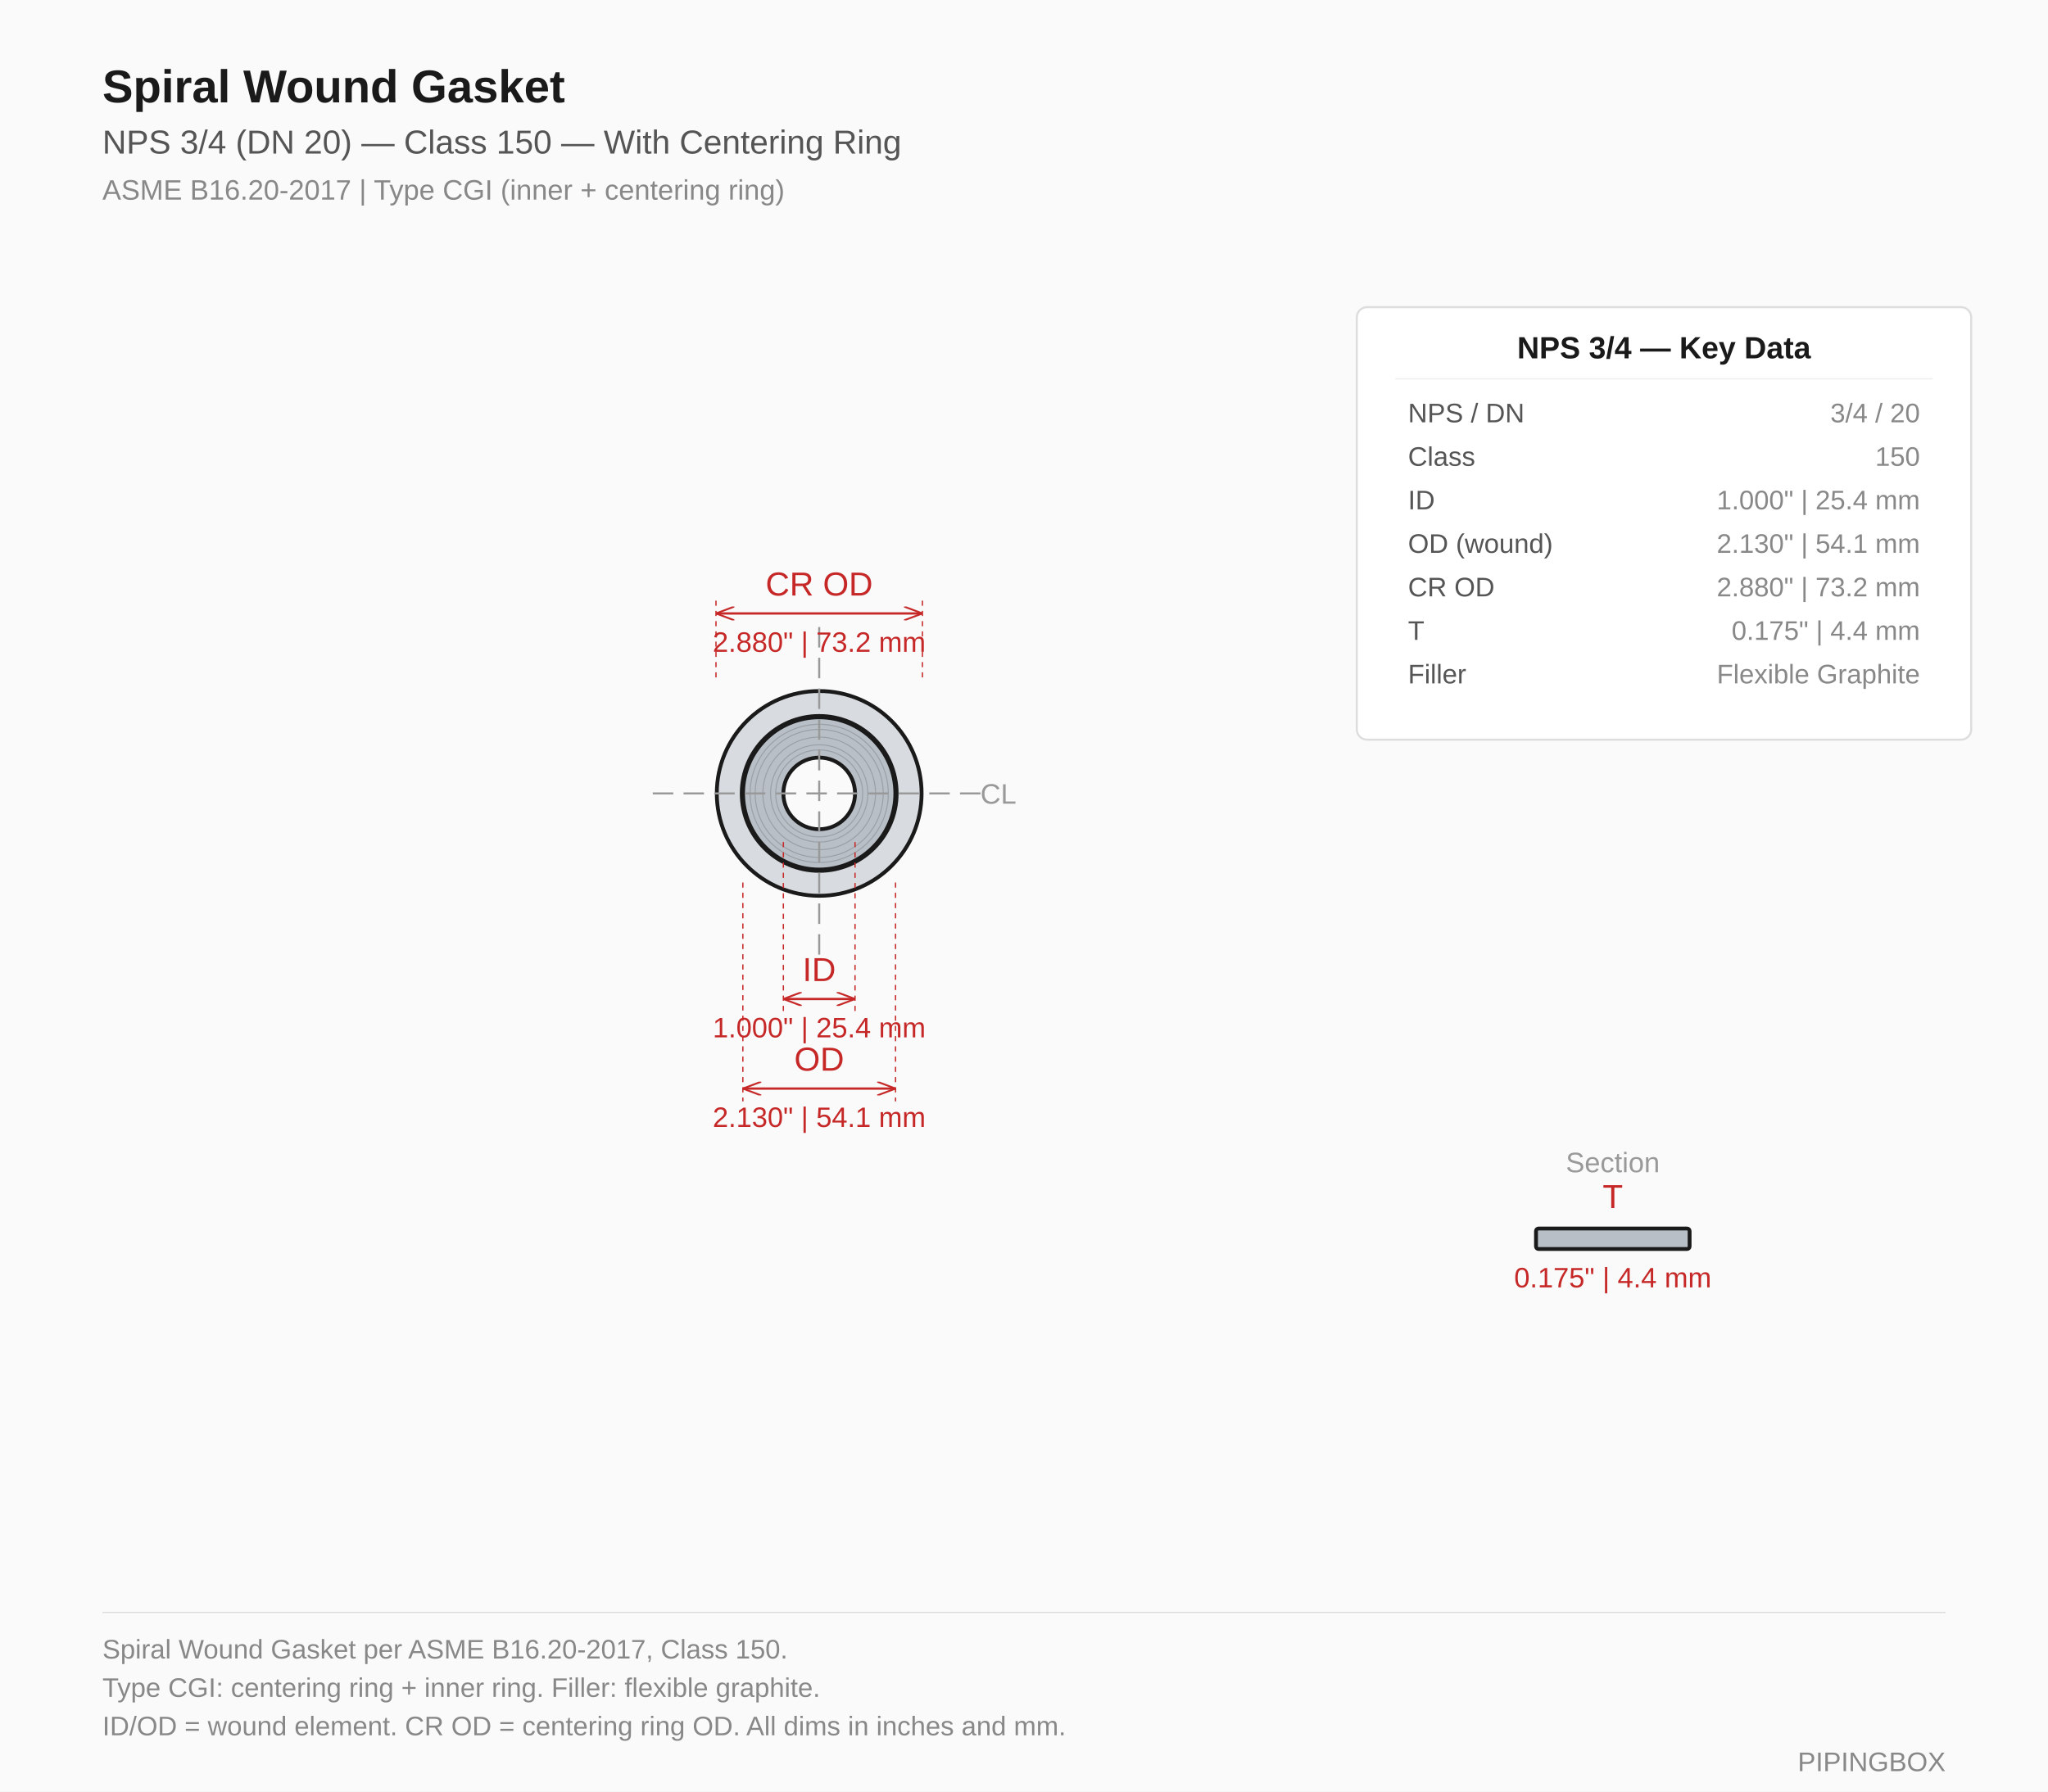
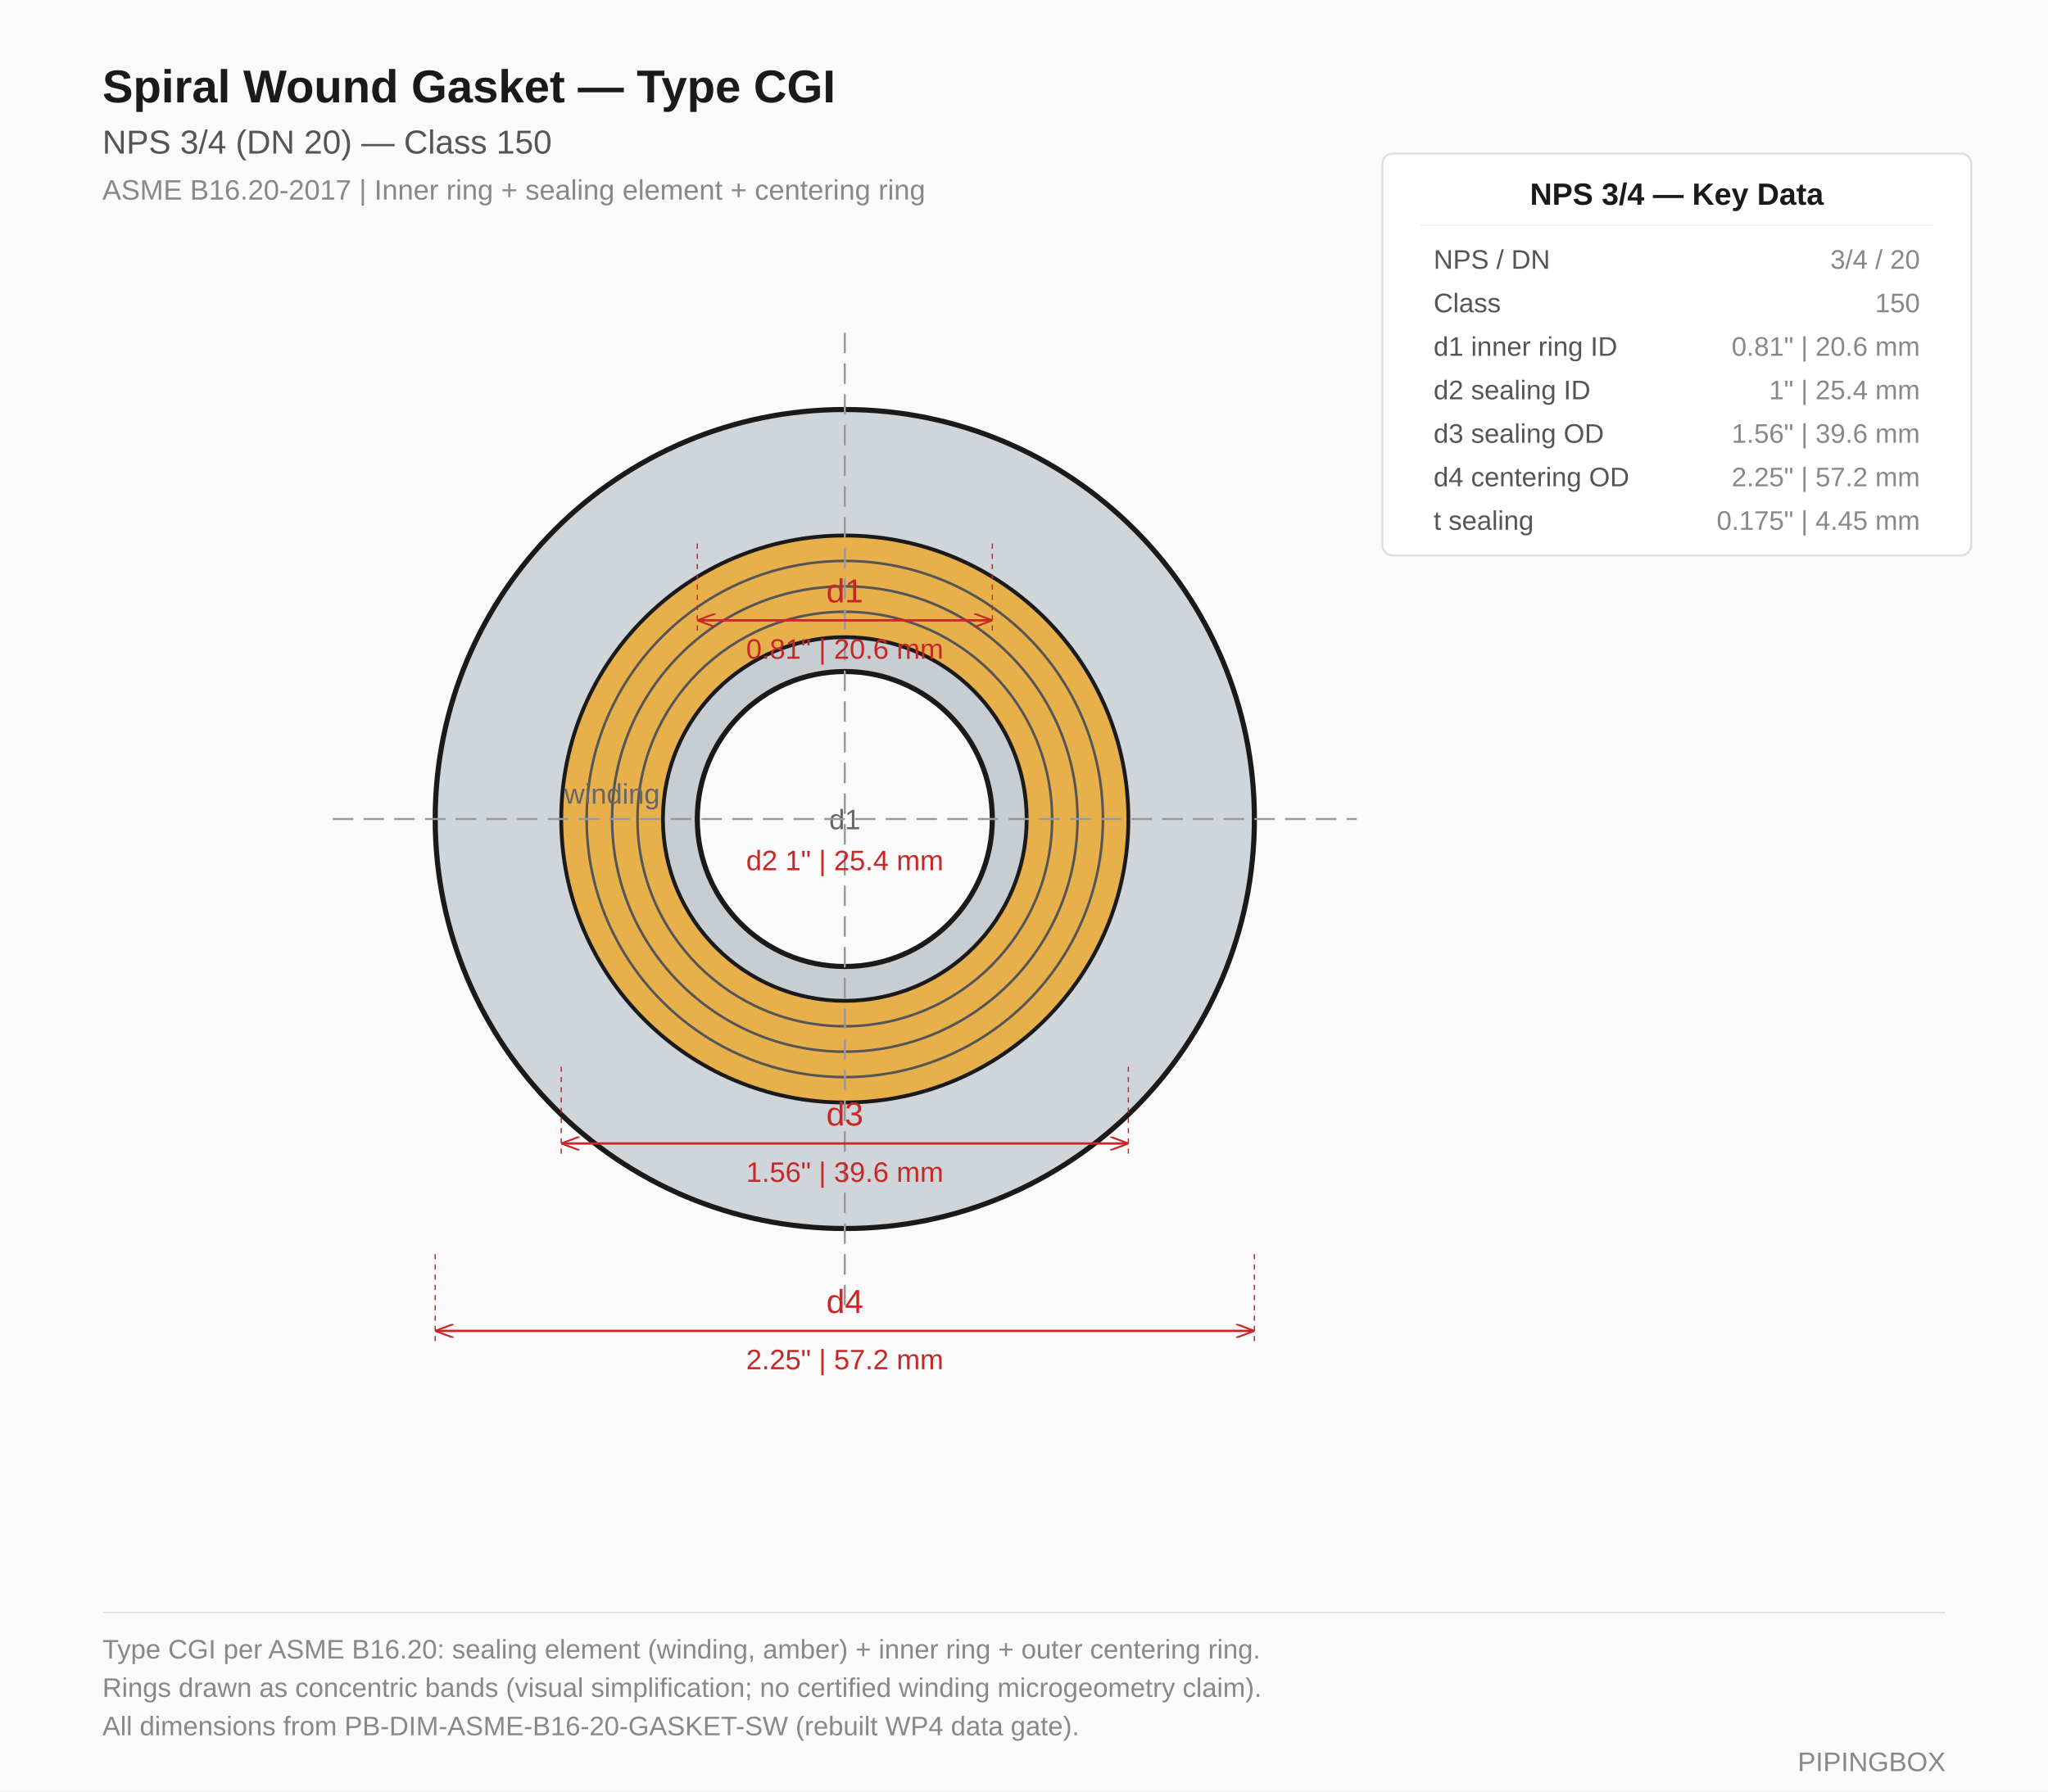
<svg xmlns="http://www.w3.org/2000/svg" viewBox="0 0 800 700" width="800" height="700">
  <defs>
    <style>
    .profile{stroke:#1a1a1a;stroke-width:2;fill:#e2e5e8}
-     .bore{stroke:#555;stroke-width:1;fill:none;stroke-dasharray:4 2}
+     .profile2{stroke:#1a1a1a;stroke-width:1.6;fill:#d0d5da}
+     .winding{stroke:#555;stroke-width:1;fill:none}
    .centerline{stroke:#999;stroke-width:.8;stroke-dasharray:8 4;fill:none}
    .dim-line{stroke:#c62828;stroke-width:.9;fill:none}
    .dim-text{font-family:'Segoe UI',Arial,sans-serif;font-size:13px;fill:#c62828;text-anchor:middle}
    .dim-sub{font-family:'Segoe UI',Arial,sans-serif;font-size:11px;fill:#c62828;text-anchor:middle}
    .title{font-family:'Segoe UI',Arial,sans-serif;font-size:18px;font-weight:600;fill:#1a1a1a}
    .subtitle{font-family:'Segoe UI',Arial,sans-serif;font-size:13px;fill:#555}
    .std-ref{font-family:'Segoe UI',Arial,sans-serif;font-size:11px;fill:#888}
    .note{font-family:'Segoe UI',Arial,sans-serif;font-size:10.5px;fill:#888}
-     .label{font-family:'Segoe UI',Arial,sans-serif;font-size:11px;fill:#999;text-anchor:middle}
+     .label{font-family:'Segoe UI',Arial,sans-serif;font-size:11px;fill:#666;text-anchor:middle}
    .tbl-hdr{font-family:'Segoe UI',Arial,sans-serif;font-size:12px;fill:#1a1a1a;font-weight:600;text-anchor:middle}
    .tbl-key{font-family:'Segoe UI',Arial,sans-serif;font-size:10.5px;fill:#555;text-anchor:start}
    .tbl-val{font-family:'Segoe UI',Arial,sans-serif;font-size:10.5px;fill:#888;text-anchor:end}
  </style>
    <marker id="as" markerWidth="8" markerHeight="6" refX="0" refY="3" orient="auto">
      <path d="M8,0 L0,3 L8,6" fill="none" stroke="#c62828" stroke-width=".8" />
    </marker>
    <marker id="ae" markerWidth="8" markerHeight="6" refX="8" refY="3" orient="auto">
      <path d="M0,0 L8,3 L0,6" fill="none" stroke="#c62828" stroke-width=".8" />
    </marker>
  </defs>
  <rect width="800" height="700" fill="#fafafa" />
-   <text x="40" y="40" class="title">Spiral Wound Gasket</text>
-   <text x="40" y="60" class="subtitle">NPS 3/4 (DN 20) — Class 150 — With Centering Ring</text>
-   <text x="40" y="78" class="std-ref">ASME B16.20-2017 | Type CGI (inner + centering ring)</text>
-   <circle cx="320" cy="310" r="40" fill="#d8dce0" stroke="#1a1a1a" stroke-width="1.5" />
-   <circle cx="320" cy="310" r="30" fill="#b8bfc6" stroke="#1a1a1a" stroke-width="2" />
-   <circle cx="320" cy="310" r="14" fill="none" stroke="#9aa0a6" stroke-width=".4" />
-   <circle cx="320" cy="310" r="17" fill="none" stroke="#9aa0a6" stroke-width=".4" />
-   <circle cx="320" cy="310" r="19" fill="none" stroke="#9aa0a6" stroke-width=".4" />
-   <circle cx="320" cy="310" r="22" fill="none" stroke="#9aa0a6" stroke-width=".4" />
-   <circle cx="320" cy="310" r="25" fill="none" stroke="#9aa0a6" stroke-width=".4" />
-   <circle cx="320" cy="310" r="27" fill="none" stroke="#9aa0a6" stroke-width=".4" />
-   <circle cx="320" cy="310" r="14" fill="#fafafa" stroke="#1a1a1a" stroke-width="1.5" />
-   <line x1="255" y1="310" x2="385" y2="310" class="centerline" />
-   <line x1="320" y1="245" x2="320" y2="375" class="centerline" />
-   <text x="390" y="314" class="label" text-anchor="start">CL</text>
-   <line x1="306.0" y1="390.32" x2="334.0" y2="390.32" class="dim-line" marker-start="url(#as)" marker-end="url(#ae)" />
-   <text x="320" y="383.32" class="dim-text">ID</text>
-   <text x="320" y="405.32" class="dim-sub">1.000" | 25.4 mm</text>
-   <line x1="306.0" y1="329.0" x2="306.0" y2="395.32" stroke="#c62828" stroke-width=".5" stroke-dasharray="2 2" />
-   <line x1="334.0" y1="329.0" x2="334.0" y2="395.32" stroke="#c62828" stroke-width=".5" stroke-dasharray="2 2" />
-   <line x1="290.18" y1="425.32" x2="349.82" y2="425.32" class="dim-line" marker-start="url(#as)" marker-end="url(#ae)" />
-   <text x="320" y="418.32" class="dim-text">OD</text>
-   <text x="320" y="440.32" class="dim-sub">2.130" | 54.1 mm</text>
-   <line x1="290.18" y1="344.82" x2="290.18" y2="430.32" stroke="#c62828" stroke-width=".5" stroke-dasharray="2 2" />
-   <line x1="349.82" y1="344.82" x2="349.82" y2="430.32" stroke="#c62828" stroke-width=".5" stroke-dasharray="2 2" />
-   <line x1="279.68" y1="239.68" x2="360.32" y2="239.68" class="dim-line" marker-start="url(#as)" marker-end="url(#ae)" />
-   <text x="320" y="232.68" class="dim-text">CR OD</text>
-   <text x="320" y="254.68" class="dim-sub">2.880" | 73.2 mm</text>
-   <line x1="279.68" y1="264.68" x2="279.68" y2="234.68" stroke="#c62828" stroke-width=".5" stroke-dasharray="2 2" />
-   <line x1="360.32" y1="264.68" x2="360.32" y2="234.68" stroke="#c62828" stroke-width=".5" stroke-dasharray="2 2" />
-   <rect x="600" y="480" width="60" height="8" rx="1" fill="#b8bfc6" stroke="#1a1a1a" stroke-width="1.5" />
-   <text x="630" y="472" class="dim-text">T</text>
-   <text x="630" y="503" class="dim-sub">0.175" | 4.4 mm</text>
-   <text x="630" y="458" class="label">Section</text>
-   <rect x="530" y="120" width="240" height="169" rx="4" fill="white" stroke="#ddd" stroke-width=".8" />
-   <text x="650" y="140" class="tbl-hdr">NPS 3/4 — Key Data</text>
-   <line x1="545" y1="148" x2="755" y2="148" stroke="#eee" stroke-width=".5" />
-   <text x="550" y="165" class="tbl-key">NPS / DN</text>
-   <text x="750" y="165" class="tbl-val">3/4 / 20</text>
-   <text x="550" y="182" class="tbl-key">Class</text>
-   <text x="750" y="182" class="tbl-val">150</text>
-   <text x="550" y="199" class="tbl-key">ID</text>
-   <text x="750" y="199" class="tbl-val">1.000" | 25.4 mm</text>
-   <text x="550" y="216" class="tbl-key">OD (wound)</text>
-   <text x="750" y="216" class="tbl-val">2.130" | 54.1 mm</text>
-   <text x="550" y="233" class="tbl-key">CR OD</text>
-   <text x="750" y="233" class="tbl-val">2.880" | 73.2 mm</text>
-   <text x="550" y="250" class="tbl-key">T</text>
-   <text x="750" y="250" class="tbl-val">0.175" | 4.4 mm</text>
-   <text x="550" y="267" class="tbl-key">Filler</text>
-   <text x="750" y="267" class="tbl-val">Flexible Graphite</text>
+   <text x="40" y="40" class="title">Spiral Wound Gasket — Type CGI</text>
+   <text x="40" y="60" class="subtitle">NPS 3/4 (DN 20) — Class 150</text>
+   <text x="40" y="78" class="std-ref">ASME B16.20-2017 | Inner ring + sealing element + centering ring</text>
+   <circle cx="330" cy="320" r="160" fill="#d0d5da" stroke="#1a1a1a" stroke-width="2" />
+   <circle cx="330" cy="320" r="110.769" fill="#e8b04b" stroke="#1a1a1a" stroke-width="1.5" />
+   <circle cx="330" cy="320" r="80.979" class="winding" />
+   <circle cx="330" cy="320" r="90.909" class="winding" />
+   <circle cx="330" cy="320" r="100.839" class="winding" />
+   <circle cx="330" cy="320" r="71.049" fill="#c8cdd2" stroke="#1a1a1a" stroke-width="1.5" />
+   <circle cx="330" cy="320" r="57.622" fill="#fafafa" stroke="#1a1a1a" stroke-width="2" />
+   <text x="330" y="324" class="label">d1</text>
+   <text x="239.091" y="314" class="label" fill="#7a5410">winding</text>
+   <line x1="130" y1="320" x2="530" y2="320" class="centerline" />
+   <line x1="330" y1="130" x2="330" y2="510" class="centerline" />
+   <line x1="170" y1="520" x2="490" y2="520" class="dim-line" marker-start="url(#as)" marker-end="url(#ae)" />
+   <text x="330" y="513" class="dim-text">d4</text>
+   <text x="330" y="535" class="dim-sub">2.25" | 57.2 mm</text>
+   <line x1="170" y1="490" x2="170" y2="525" stroke="#c62828" stroke-width=".5" stroke-dasharray="2 2" />
+   <line x1="490" y1="490" x2="490" y2="525" stroke="#c62828" stroke-width=".5" stroke-dasharray="2 2" />
+   <line x1="219.231" y1="446.769" x2="440.769" y2="446.769" class="dim-line" marker-start="url(#as)" marker-end="url(#ae)" />
+   <text x="330" y="439.769" class="dim-text">d3</text>
+   <text x="330" y="461.769" class="dim-sub">1.56" | 39.6 mm</text>
+   <line x1="219.231" y1="416.769" x2="219.231" y2="451.769" stroke="#c62828" stroke-width=".5" stroke-dasharray="2 2" />
+   <line x1="440.769" y1="416.769" x2="440.769" y2="451.769" stroke="#c62828" stroke-width=".5" stroke-dasharray="2 2" />
+   <line x1="272.378" y1="242.378" x2="387.622" y2="242.378" class="dim-line" marker-start="url(#as)" marker-end="url(#ae)" />
+   <text x="330" y="235.378" class="dim-text">d1</text>
+   <text x="330" y="257.378" class="dim-sub">0.81" | 20.6 mm</text>
+   <line x1="272.378" y1="212.378" x2="272.378" y2="247.378" stroke="#c62828" stroke-width=".5" stroke-dasharray="2 2" />
+   <line x1="387.622" y1="212.378" x2="387.622" y2="247.378" stroke="#c62828" stroke-width=".5" stroke-dasharray="2 2" />
+   <text x="330" y="340" class="dim-sub">d2 1" | 25.4 mm</text>
+   <rect x="540" y="60" width="230" height="157" rx="4" fill="white" stroke="#ddd" stroke-width=".8" />
+   <text x="655" y="80" class="tbl-hdr">NPS 3/4 — Key Data</text>
+   <line x1="555" y1="88" x2="755" y2="88" stroke="#eee" stroke-width=".5" />
+   <text x="560" y="105" class="tbl-key">NPS / DN</text>
+   <text x="750" y="105" class="tbl-val">3/4 / 20</text>
+   <text x="560" y="122" class="tbl-key">Class</text>
+   <text x="750" y="122" class="tbl-val">150</text>
+   <text x="560" y="139" class="tbl-key">d1 inner ring ID</text>
+   <text x="750" y="139" class="tbl-val">0.81" | 20.6 mm</text>
+   <text x="560" y="156" class="tbl-key">d2 sealing ID</text>
+   <text x="750" y="156" class="tbl-val">1" | 25.4 mm</text>
+   <text x="560" y="173" class="tbl-key">d3 sealing OD</text>
+   <text x="750" y="173" class="tbl-val">1.56" | 39.6 mm</text>
+   <text x="560" y="190" class="tbl-key">d4 centering OD</text>
+   <text x="750" y="190" class="tbl-val">2.25" | 57.2 mm</text>
+   <text x="560" y="207" class="tbl-key">t sealing</text>
+   <text x="750" y="207" class="tbl-val">0.175" | 4.45 mm</text>
  <line x1="40" y1="630" x2="760" y2="630" stroke="#ddd" stroke-width=".5" />
-   <text x="40" y="648" class="note">Spiral Wound Gasket per ASME B16.20-2017, Class 150.</text>
-   <text x="40" y="663" class="note">Type CGI: centering ring + inner ring. Filler: flexible graphite.</text>
-   <text x="40" y="678" class="note">ID/OD = wound element. CR OD = centering ring OD. All dims in inches and mm.</text>
+   <text x="40" y="648" class="note">Type CGI per ASME B16.20: sealing element (winding, amber) + inner ring + outer centering ring.</text>
+   <text x="40" y="663" class="note">Rings drawn as concentric bands (visual simplification; no certified winding microgeometry claim).</text>
+   <text x="40" y="678" class="note">All dimensions from PB-DIM-ASME-B16-20-GASKET-SW (rebuilt WP4 data gate).</text>
  <text x="760" y="692" class="note" text-anchor="end" fill="#ccc">PIPINGBOX</text>
</svg>
